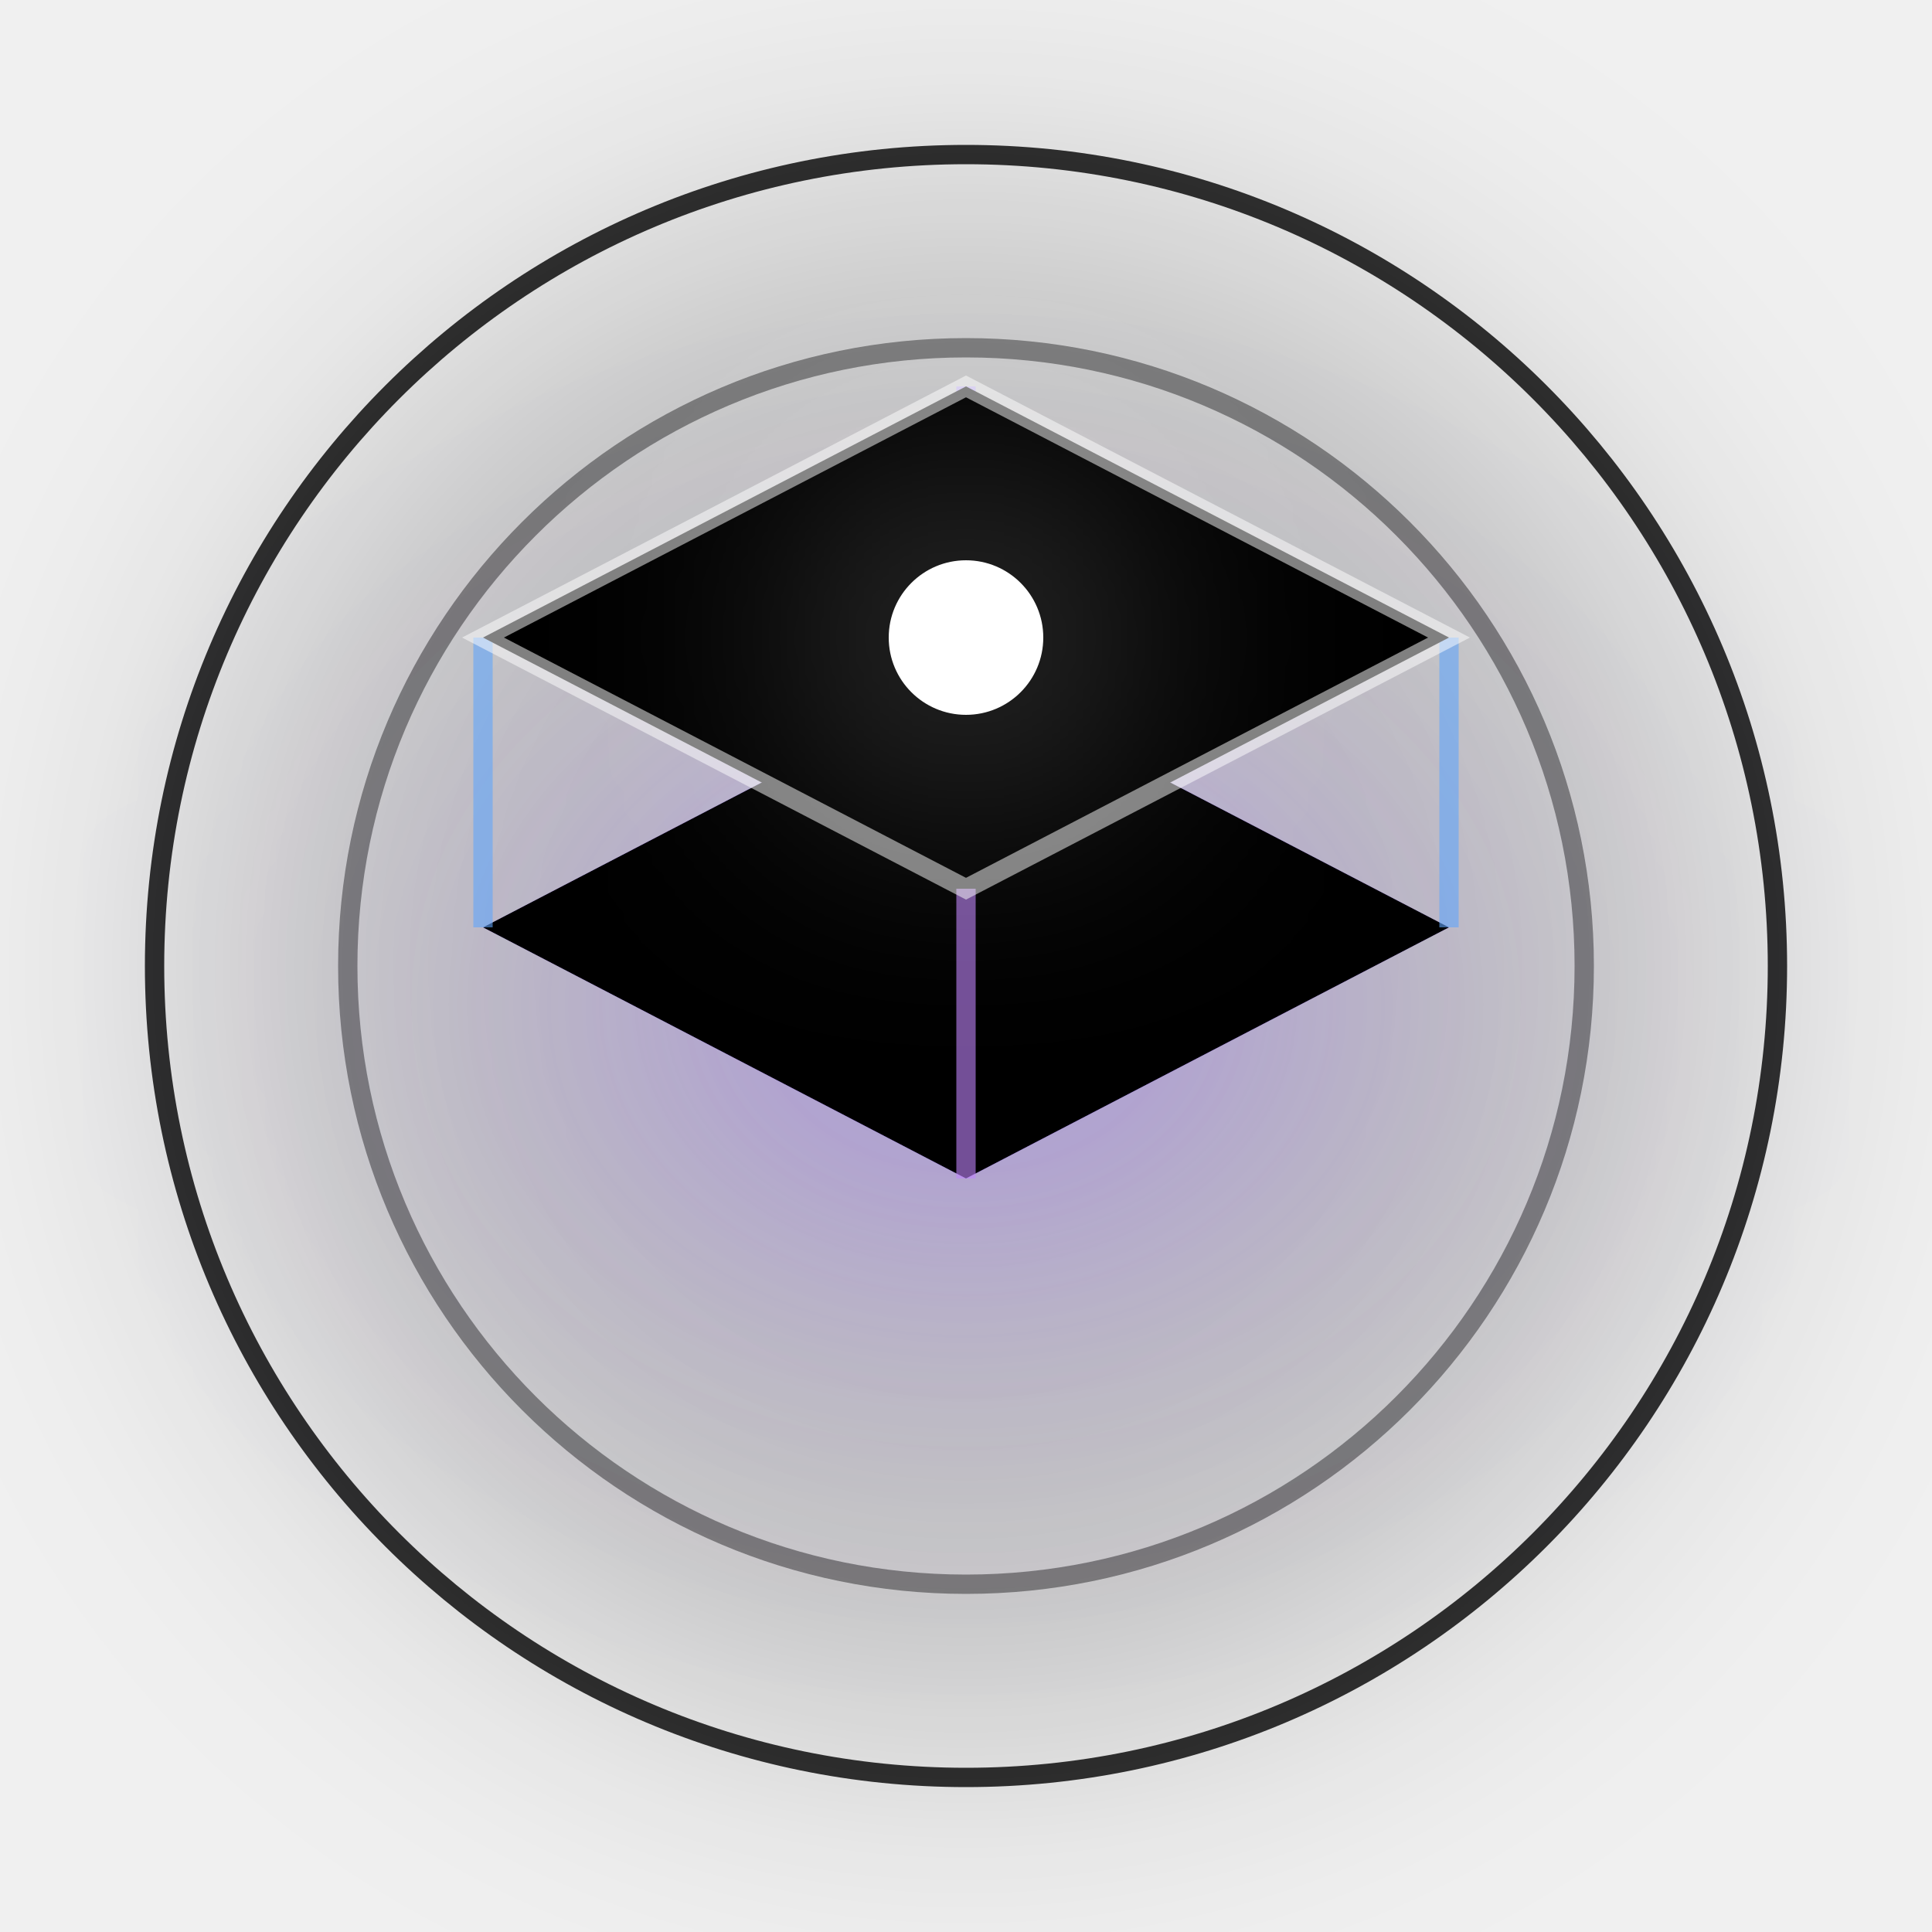
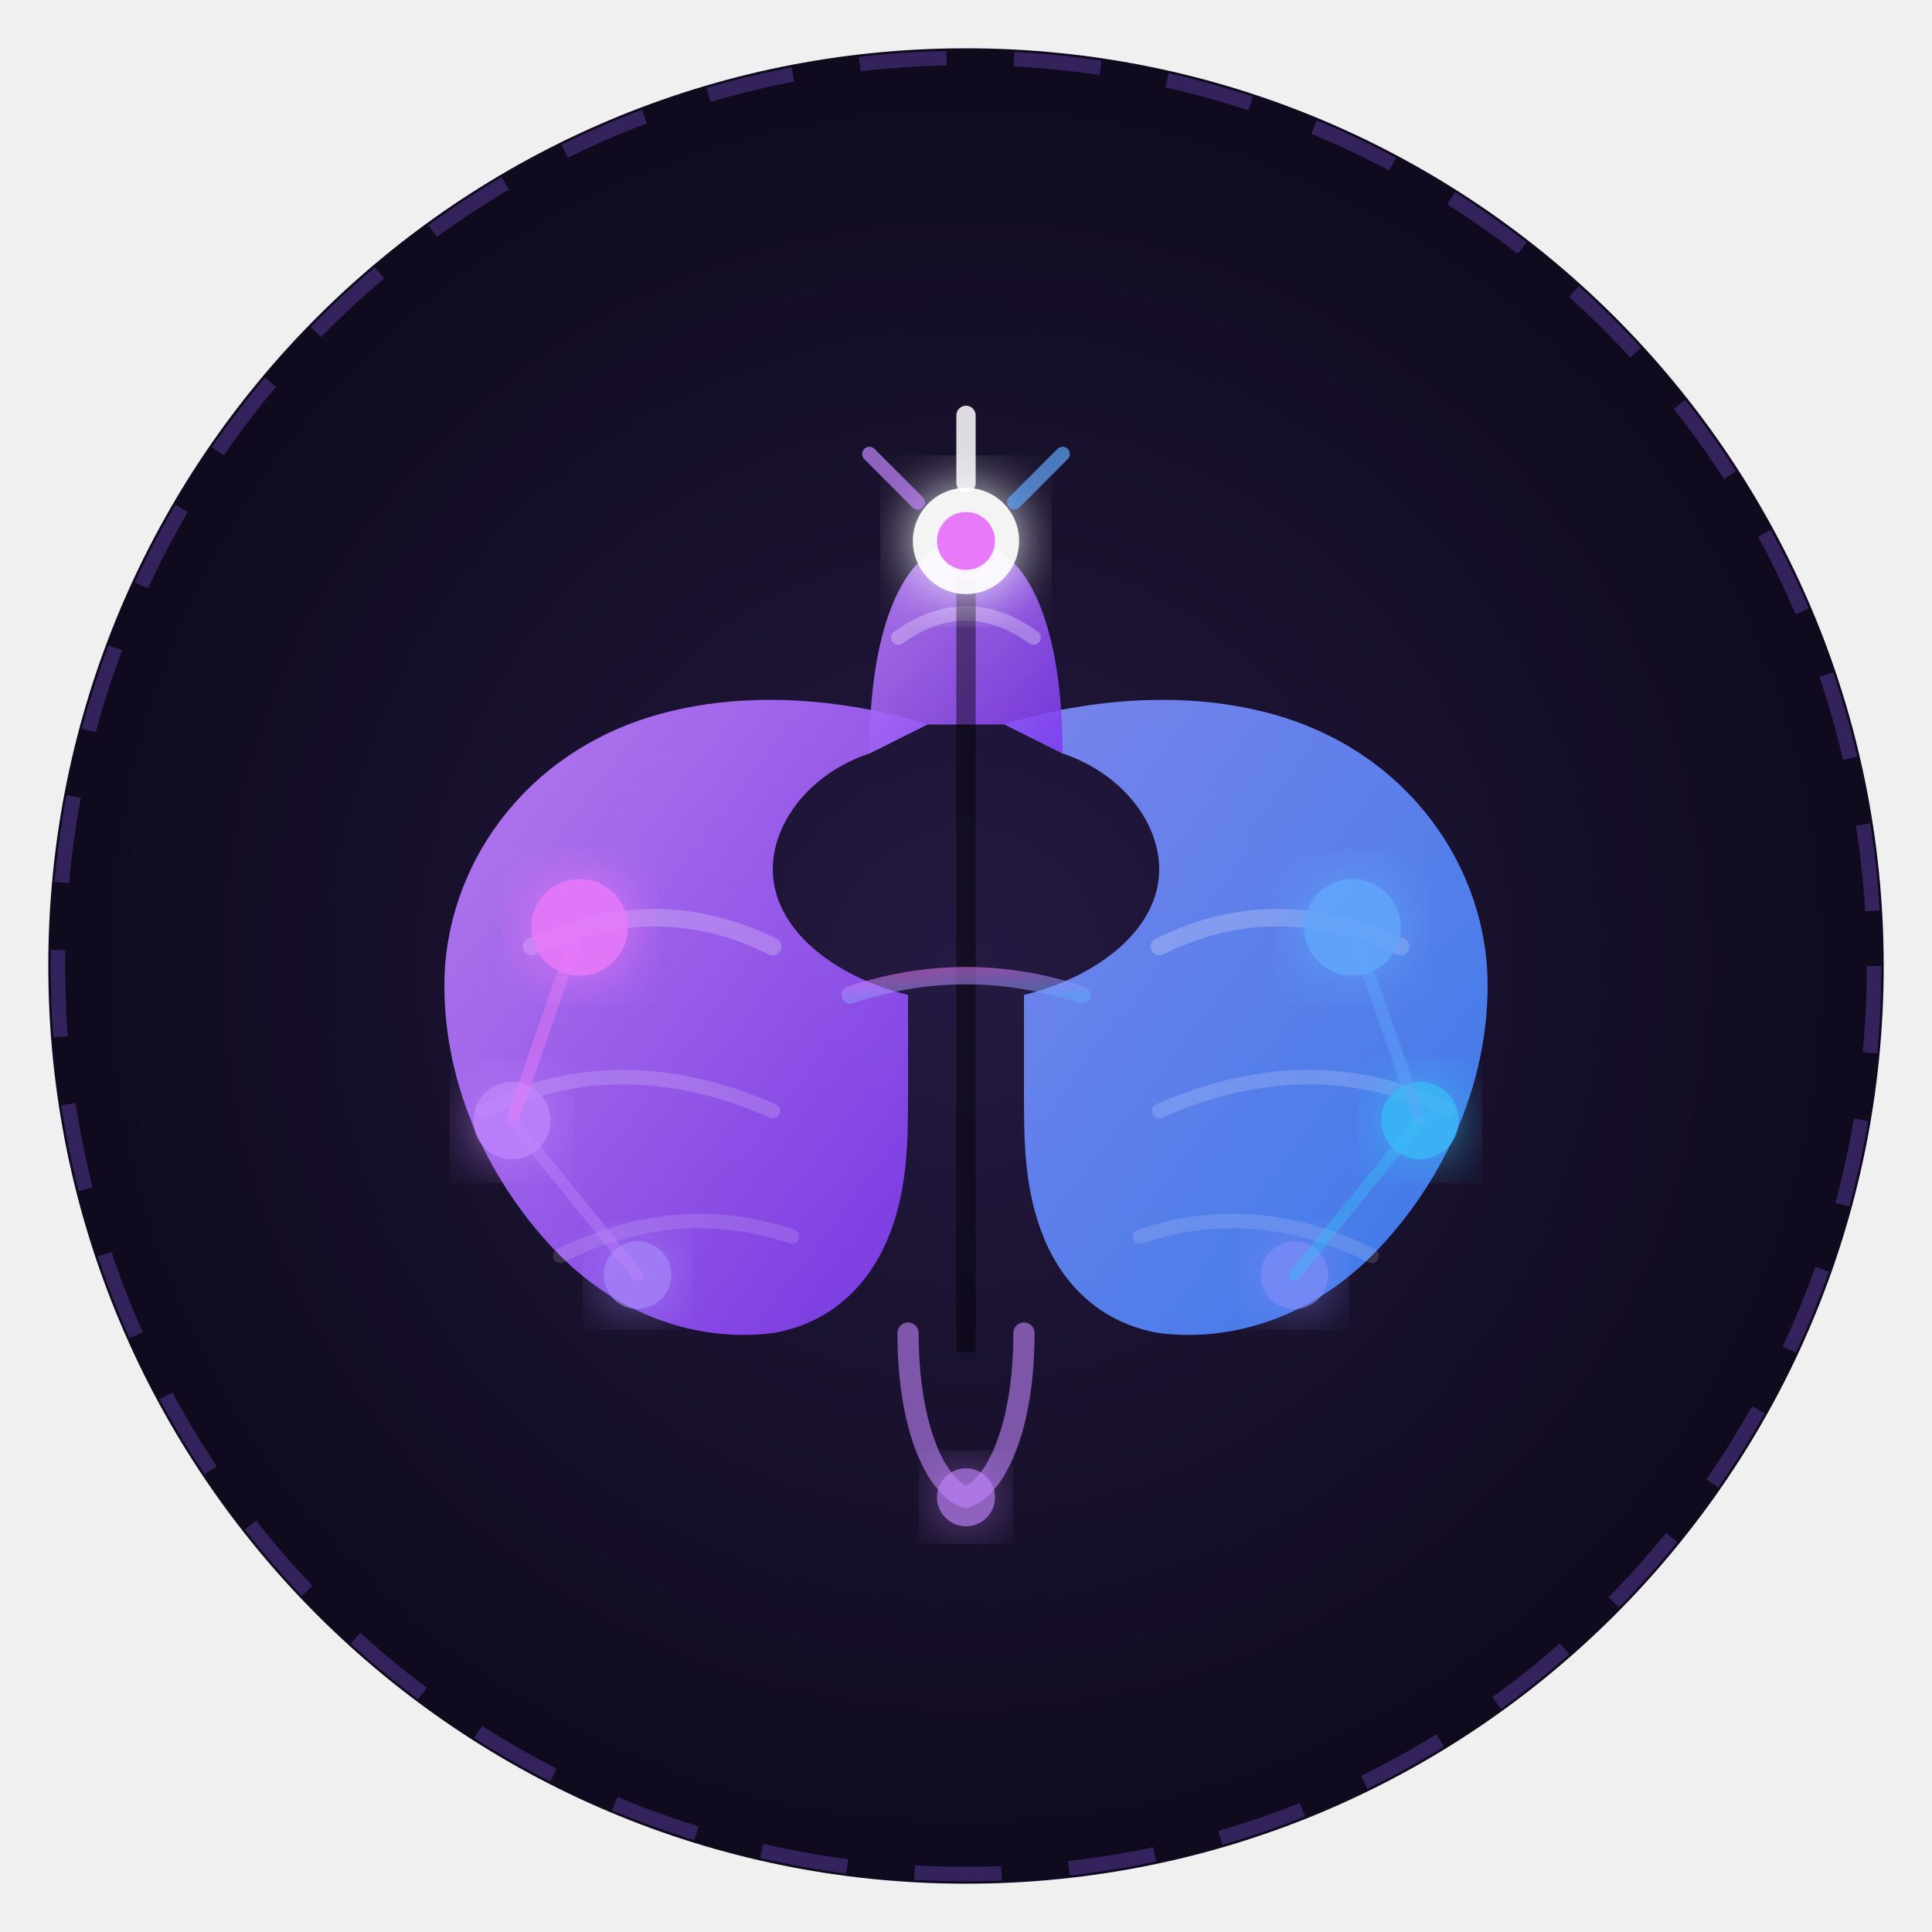
- <svg xmlns="http://www.w3.org/2000/svg" viewBox="0 0 100 100" fill="none">
-   <circle cx="50" cy="50" r="40" fill="url(#logoGlow)" opacity="0.2" filter="blur(8px)" />
-   <circle cx="50" cy="50" r="42" stroke="url(#ringGradient)" strokeWidth="3" strokeDasharray="6 4" opacity="0.8" />
-   <circle cx="50" cy="50" r="32" stroke="url(#ringGradient)" strokeWidth="1.5" opacity="0.4" />
-   <path d="M50 35 L75 48 L50 61 L25 48 Z" fill="url(#bottomPlaneGradient)" filter="drop-shadow(0 4px 12px rgba(139, 92, 246, 0.6))" />
-   <line x1="50" y1="35" x2="50" y2="20" stroke="#a78bfa" strokeWidth="2" strokeDasharray="3 3" opacity="0.6" />
-   <line x1="75" y1="48" x2="75" y2="33" stroke="#60a5fa" strokeWidth="2" strokeDasharray="3 3" opacity="0.6" />
-   <line x1="25" y1="48" x2="25" y2="33" stroke="#60a5fa" strokeWidth="2" strokeDasharray="3 3" opacity="0.6" />
-   <line x1="50" y1="61" x2="50" y2="46" stroke="#c084fc" strokeWidth="2" strokeDasharray="3 3" opacity="0.6" />
-   <path d="M50 20 L75 33 L50 46 L25 33 Z" fill="url(#topPlaneGradient)" stroke="rgba(255, 255, 255, 0.5)" strokeWidth="1.5" />
-   <circle cx="50" cy="33" r="4" fill="#ffffff" filter="drop-shadow(0 0 8px #ffffff)" />
+ <svg xmlns="http://www.w3.org/2000/svg" viewBox="0 0 200 200" fill="none">
  <defs>
-     <radialGradient id="logoGlow" cx="50%" cy="50%" r="50%">
-       <stop offset="0%" stopColor="#8b5cf6" />
-       <stop offset="100%" stopColor="transparent" />
+     <linearGradient id="leftHemi" x1="0%" y1="0%" x2="100%" y2="100%">
+       <stop offset="0%" stop-color="#c084fc" />
+       <stop offset="100%" stop-color="#7c3aed" />
+     </linearGradient>
+     <linearGradient id="rightHemi" x1="0%" y1="0%" x2="100%" y2="100%">
+       <stop offset="0%" stop-color="#818cf8" />
+       <stop offset="100%" stop-color="#3b82f6" />
+     </linearGradient>
+     <linearGradient id="nodeGrad" x1="0%" y1="0%" x2="100%" y2="100%">
+       <stop offset="0%" stop-color="#e879f9" />
+       <stop offset="100%" stop-color="#60a5fa" />
+     </linearGradient>
+     <radialGradient id="bgCircle" cx="50%" cy="50%" r="50%">
+       <stop offset="0%" stop-color="#1a0e38" stop-opacity="0.95" />
+       <stop offset="100%" stop-color="#0a0518" stop-opacity="0.98" />
    </radialGradient>
-     <linearGradient id="ringGradient" x1="0%" y1="0%" x2="100%" y2="100%">
-       <stop offset="0%" stopColor="#8b5cf6" />
-       <stop offset="50%" stopColor="#3b82f6" />
-       <stop offset="100%" stopColor="#ec4899" />
-     </linearGradient>
-     <linearGradient id="bottomPlaneGradient" x1="25" y1="35" x2="75" y2="61">
-       <stop offset="0%" stopColor="#7c3aed" />
-       <stop offset="100%" stopColor="#2563eb" />
-     </linearGradient>
-     <linearGradient id="topPlaneGradient" x1="25" y1="20" x2="75" y2="46">
-       <stop offset="0%" stopColor="rgba(255, 255, 255, 0.25)" />
-       <stop offset="100%" stopColor="rgba(255, 255, 255, 0.05)" />
-     </linearGradient>
+     <filter id="glow" x="-30%" y="-30%" width="160%" height="160%">
+       <feGaussianBlur in="SourceGraphic" stdDeviation="3" result="blur" />
+       <feComposite in="SourceGraphic" in2="blur" operator="over" />
+     </filter>
  </defs>
+   <circle cx="100" cy="100" r="95" fill="url(#bgCircle)" />
+   <circle cx="100" cy="100" r="94" stroke="#8b5cf6" stroke-width="1.5" stroke-dasharray="9 7" opacity="0.3" />
+   <path d="     M 96 75     C 96 75, 82 70, 68 74     C 54 78, 46 90, 46 102     C 46 114, 52 124, 58 130     C 64 136, 72 139, 80 138     C 86 137, 90 133, 92 128     C 94 123, 94 118, 94 113     L 94 103     C 86 101, 80 96, 80 90     C 80 85, 84 80, 90 78     L 96 75     Z   " fill="url(#leftHemi)" opacity="0.93" />
+   <path d="M 55 98 Q 68 92, 80 98" stroke="rgba(255,255,255,0.22)" stroke-width="1.8" stroke-linecap="round" fill="none" />
+   <path d="M 50 115 Q 64 108, 80 115" stroke="rgba(255,255,255,0.17)" stroke-width="1.5" stroke-linecap="round" fill="none" />
+   <path d="M 58 130 Q 70 124, 82 128" stroke="rgba(255,255,255,0.13)" stroke-width="1.5" stroke-linecap="round" fill="none" />
+   <path d="     M 104 75     C 104 75, 118 70, 132 74     C 146 78, 154 90, 154 102     C 154 114, 148 124, 142 130     C 136 136, 128 139, 120 138     C 114 137, 110 133, 108 128     C 106 123, 106 118, 106 113     L 106 103     C 114 101, 120 96, 120 90     C 120 85, 116 80, 110 78     L 104 75     Z   " fill="url(#rightHemi)" opacity="0.93" />
+   <path d="M 145 98 Q 132 92, 120 98" stroke="rgba(255,255,255,0.22)" stroke-width="1.8" stroke-linecap="round" fill="none" />
+   <path d="M 150 115 Q 136 108, 120 115" stroke="rgba(255,255,255,0.17)" stroke-width="1.5" stroke-linecap="round" fill="none" />
+   <path d="M 142 130 Q 130 124, 118 128" stroke="rgba(255,255,255,0.13)" stroke-width="1.5" stroke-linecap="round" fill="none" />
+   <path d="     M 90 78     C 90 64, 94 56, 100 56     C 106 56, 110 64, 110 78     L 104 75     L 96 75     Z   " fill="url(#leftHemi)" opacity="0.88" />
+   <path d="M 93 66 Q 100 61, 107 66" stroke="rgba(255,255,255,0.28)" stroke-width="1.5" stroke-linecap="round" fill="none" />
+   <line x1="100" y1="60" x2="100" y2="140" stroke="rgba(0,0,0,0.45)" stroke-width="2" />
+   <path d="M 94 138 C 94 148, 97 154, 100 155 C 103 154, 106 148, 106 138" stroke="rgba(192,132,252,0.6)" stroke-width="2.2" stroke-linecap="round" fill="none" />
+   <circle cx="100" cy="155" r="3" fill="#c084fc" opacity="0.7" filter="url(#glow)" />
+   <circle cx="60" cy="96" r="5" fill="#e879f9" filter="url(#glow)" opacity="0.88" />
+   <circle cx="53" cy="116" r="4" fill="#c084fc" filter="url(#glow)" opacity="0.8" />
+   <circle cx="66" cy="132" r="3.5" fill="#a78bfa" filter="url(#glow)" opacity="0.72" />
+   <line x1="60" y1="96" x2="53" y2="116" stroke="#e879f9" stroke-width="1.3" opacity="0.45" stroke-linecap="round" />
+   <line x1="53" y1="116" x2="66" y2="132" stroke="#c084fc" stroke-width="1.2" opacity="0.4" stroke-linecap="round" />
+   <circle cx="140" cy="96" r="5" fill="#60a5fa" filter="url(#glow)" opacity="0.88" />
+   <circle cx="147" cy="116" r="4" fill="#38bdf8" filter="url(#glow)" opacity="0.8" />
+   <circle cx="134" cy="132" r="3.5" fill="#818cf8" filter="url(#glow)" opacity="0.72" />
+   <line x1="140" y1="96" x2="147" y2="116" stroke="#60a5fa" stroke-width="1.3" opacity="0.45" stroke-linecap="round" />
+   <line x1="147" y1="116" x2="134" y2="132" stroke="#38bdf8" stroke-width="1.2" opacity="0.4" stroke-linecap="round" />
+   <path d="M 88 103 Q 100 99, 112 103" stroke="url(#nodeGrad)" stroke-width="1.8" opacity="0.55" fill="none" stroke-linecap="round" />
+   <circle cx="100" cy="56" r="5.5" fill="#ffffff" filter="url(#glow)" opacity="0.95" />
+   <circle cx="100" cy="56" r="3" fill="#e879f9" />
+   <line x1="100" y1="50" x2="100" y2="43" stroke="#ffffff" stroke-width="2" stroke-linecap="round" opacity="0.85" />
+   <line x1="95" y1="52" x2="90" y2="47" stroke="#c084fc" stroke-width="1.5" stroke-linecap="round" opacity="0.7" />
+   <line x1="105" y1="52" x2="110" y2="47" stroke="#60a5fa" stroke-width="1.5" stroke-linecap="round" opacity="0.7" />
</svg>
